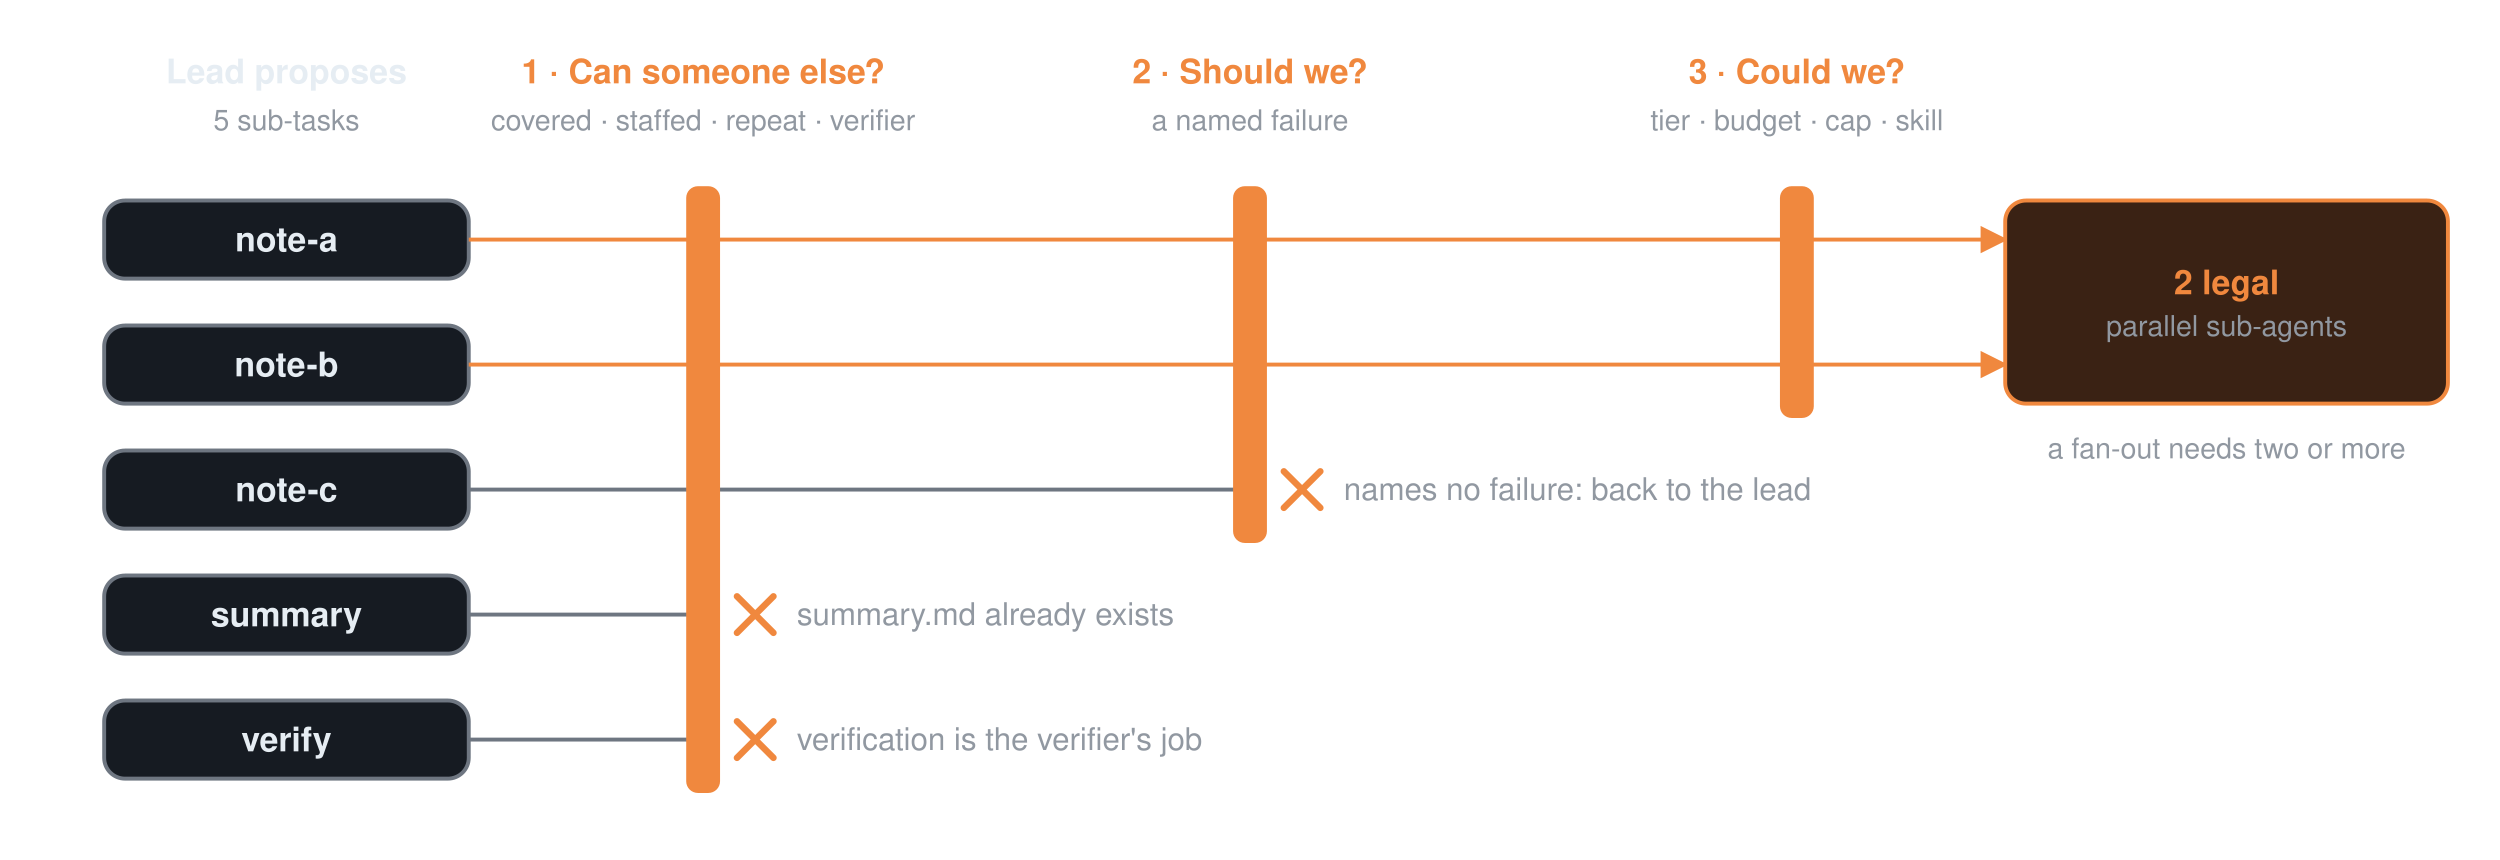
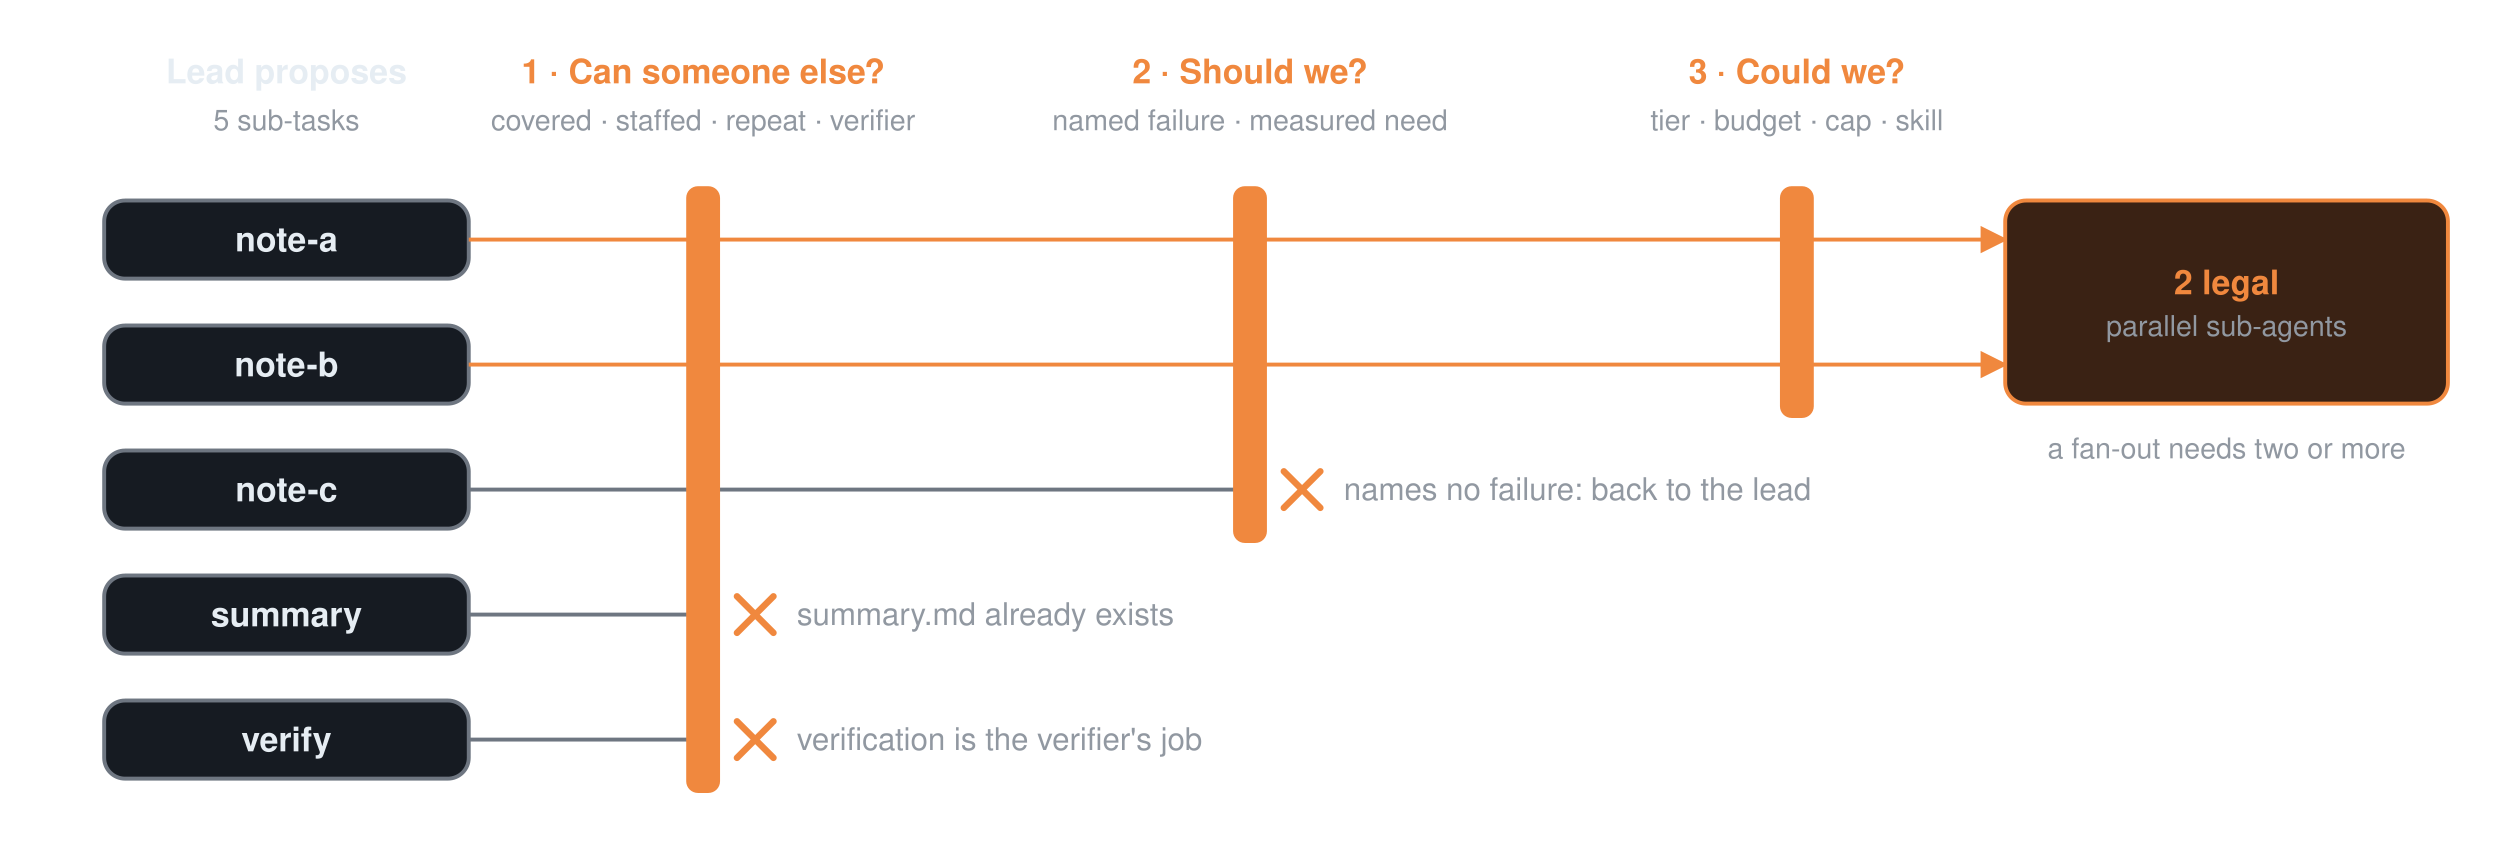
<svg xmlns="http://www.w3.org/2000/svg" viewBox="0 0 960 330" role="img" aria-label="Five proposed sub-tasks pass three gates in order. Two are refused at gate one because the work is already covered, one at gate two because it names no failure and goes back to the lead. Two clear all three gates and run as parallel sub-agents; a fan-out needs at least two." font-family="ui-sans-serif, -apple-system, BlinkMacSystemFont, 'Segoe UI', Helvetica, Arial, sans-serif">
  <defs>
    <marker id="gates-head-accent" viewBox="0 0 10 10" refX="9" refY="5" markerWidth="7" markerHeight="7" orient="auto-start-reverse">
      <path d="M0,0 L10,5 L0,10 z" fill="#f0883e" />
    </marker>
  </defs>
  <text x="110" y="32" font-size="13" font-weight="700" text-anchor="middle" fill="#e6edf3">Lead proposes</text>
  <text x="110" y="50" font-size="11" font-weight="400" text-anchor="middle" fill="#9198a1">5 sub-tasks</text>
  <rect x="40" y="77" width="140" height="30" rx="8" fill="#161b22" stroke="#6e7681" stroke-width="1.5" />
  <text x="110.0" y="96.5" font-size="13" font-weight="600" text-anchor="middle" fill="#e6edf3">note-a</text>
  <path d="M180,92 H770" fill="none" stroke="#f0883e" stroke-width="1.5" marker-end="url(#gates-head-accent)" />
  <rect x="40" y="125" width="140" height="30" rx="8" fill="#161b22" stroke="#6e7681" stroke-width="1.5" />
  <text x="110.0" y="144.5" font-size="13" font-weight="600" text-anchor="middle" fill="#e6edf3">note-b</text>
  <path d="M180,140 H770" fill="none" stroke="#f0883e" stroke-width="1.5" marker-end="url(#gates-head-accent)" />
  <rect x="40" y="173" width="140" height="30" rx="8" fill="#161b22" stroke="#6e7681" stroke-width="1.5" />
  <text x="110.0" y="192.5" font-size="13" font-weight="600" text-anchor="middle" fill="#e6edf3">note-c</text>
  <path d="M180,188 H476" fill="none" stroke="#6e7681" stroke-width="1.5" />
  <path d="M493,181 L507,195" stroke="#f0883e" stroke-width="2.5" stroke-linecap="round" />
  <path d="M493,195 L507,181" stroke="#f0883e" stroke-width="2.5" stroke-linecap="round" />
  <text x="516" y="192" font-size="12" font-weight="400" text-anchor="start" fill="#9198a1">names no failure: back to the lead</text>
  <rect x="40" y="221" width="140" height="30" rx="8" fill="#161b22" stroke="#6e7681" stroke-width="1.5" />
  <text x="110.0" y="240.5" font-size="13" font-weight="600" text-anchor="middle" fill="#e6edf3">summary</text>
  <path d="M180,236 H266" fill="none" stroke="#6e7681" stroke-width="1.5" />
  <path d="M283,229 L297,243" stroke="#f0883e" stroke-width="2.5" stroke-linecap="round" />
  <path d="M283,243 L297,229" stroke="#f0883e" stroke-width="2.5" stroke-linecap="round" />
  <text x="306" y="240" font-size="12" font-weight="400" text-anchor="start" fill="#9198a1">summary.md already exists</text>
  <rect x="40" y="269" width="140" height="30" rx="8" fill="#161b22" stroke="#6e7681" stroke-width="1.5" />
  <text x="110.0" y="288.5" font-size="13" font-weight="600" text-anchor="middle" fill="#e6edf3">verify</text>
  <path d="M180,284 H266" fill="none" stroke="#6e7681" stroke-width="1.5" />
  <path d="M283,277 L297,291" stroke="#f0883e" stroke-width="2.5" stroke-linecap="round" />
  <path d="M283,291 L297,277" stroke="#f0883e" stroke-width="2.5" stroke-linecap="round" />
  <text x="306" y="288" font-size="12" font-weight="400" text-anchor="start" fill="#9198a1">verification is the verifier's job</text>
  <rect x="264" y="72" width="12" height="232" rx="4" fill="#f0883e" stroke="#f0883e" stroke-width="1" />
  <text x="270" y="32" font-size="13" font-weight="700" text-anchor="middle" fill="#f0883e">1 · Can someone else?</text>
  <text x="270" y="50" font-size="11" font-weight="400" text-anchor="middle" fill="#9198a1">covered · staffed · repeat · verifier</text>
  <rect x="474" y="72" width="12" height="136" rx="4" fill="#f0883e" stroke="#f0883e" stroke-width="1" />
  <text x="480" y="32" font-size="13" font-weight="700" text-anchor="middle" fill="#f0883e">2 · Should we?</text>
-   <text x="480" y="50" font-size="11" font-weight="400" text-anchor="middle" fill="#9198a1">a named failure</text>
+   <text x="480" y="50" font-size="11" font-weight="400" text-anchor="middle" fill="#9198a1">named failure · measured need</text>
  <rect x="684" y="72" width="12" height="88" rx="4" fill="#f0883e" stroke="#f0883e" stroke-width="1" />
  <text x="690" y="32" font-size="13" font-weight="700" text-anchor="middle" fill="#f0883e">3 · Could we?</text>
  <text x="690" y="50" font-size="11" font-weight="400" text-anchor="middle" fill="#9198a1">tier · budget · cap · skill</text>
  <rect x="770" y="77" width="170" height="78" rx="8" fill="#3a2214" stroke="#f0883e" stroke-width="1.5" />
  <text x="855.0" y="113.0" font-size="13" font-weight="600" text-anchor="middle" fill="#f0883e">2 legal</text>
  <text x="855.0" y="129.0" font-size="11" font-weight="400" text-anchor="middle" fill="#9198a1">parallel sub-agents</text>
  <text x="855" y="176" font-size="11" font-weight="400" text-anchor="middle" fill="#9198a1">a fan-out needs two or more</text>
</svg>
